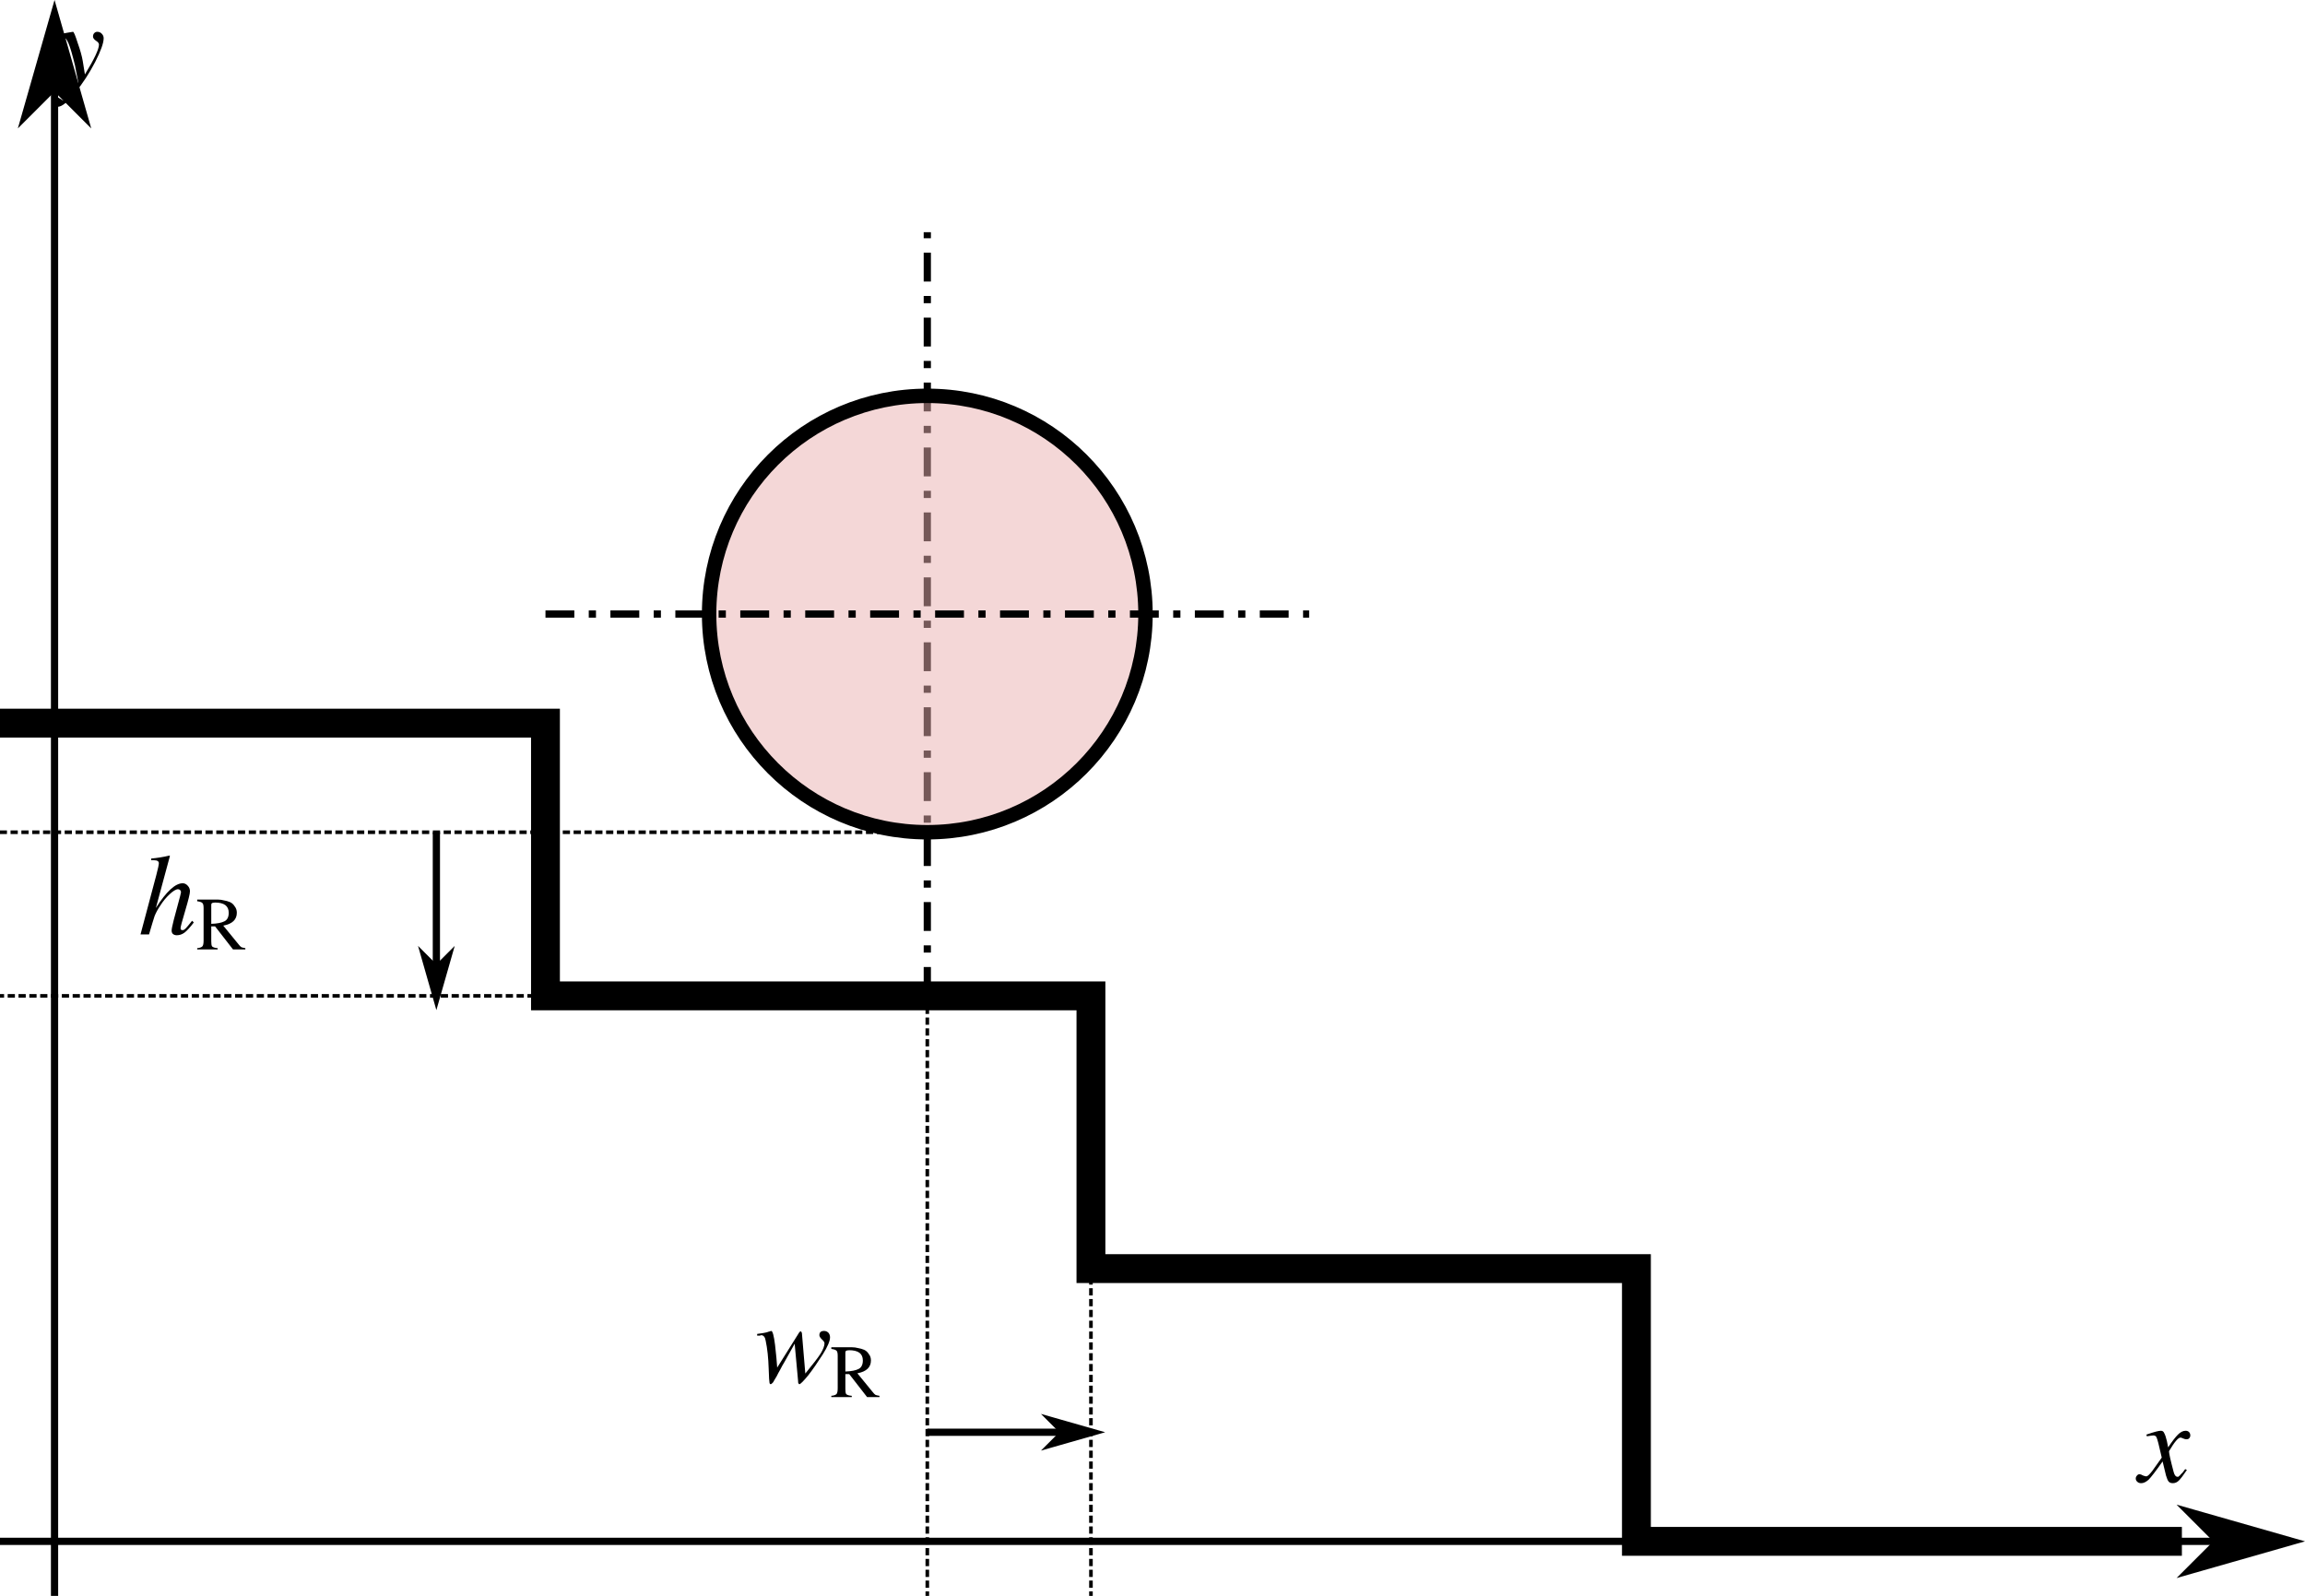
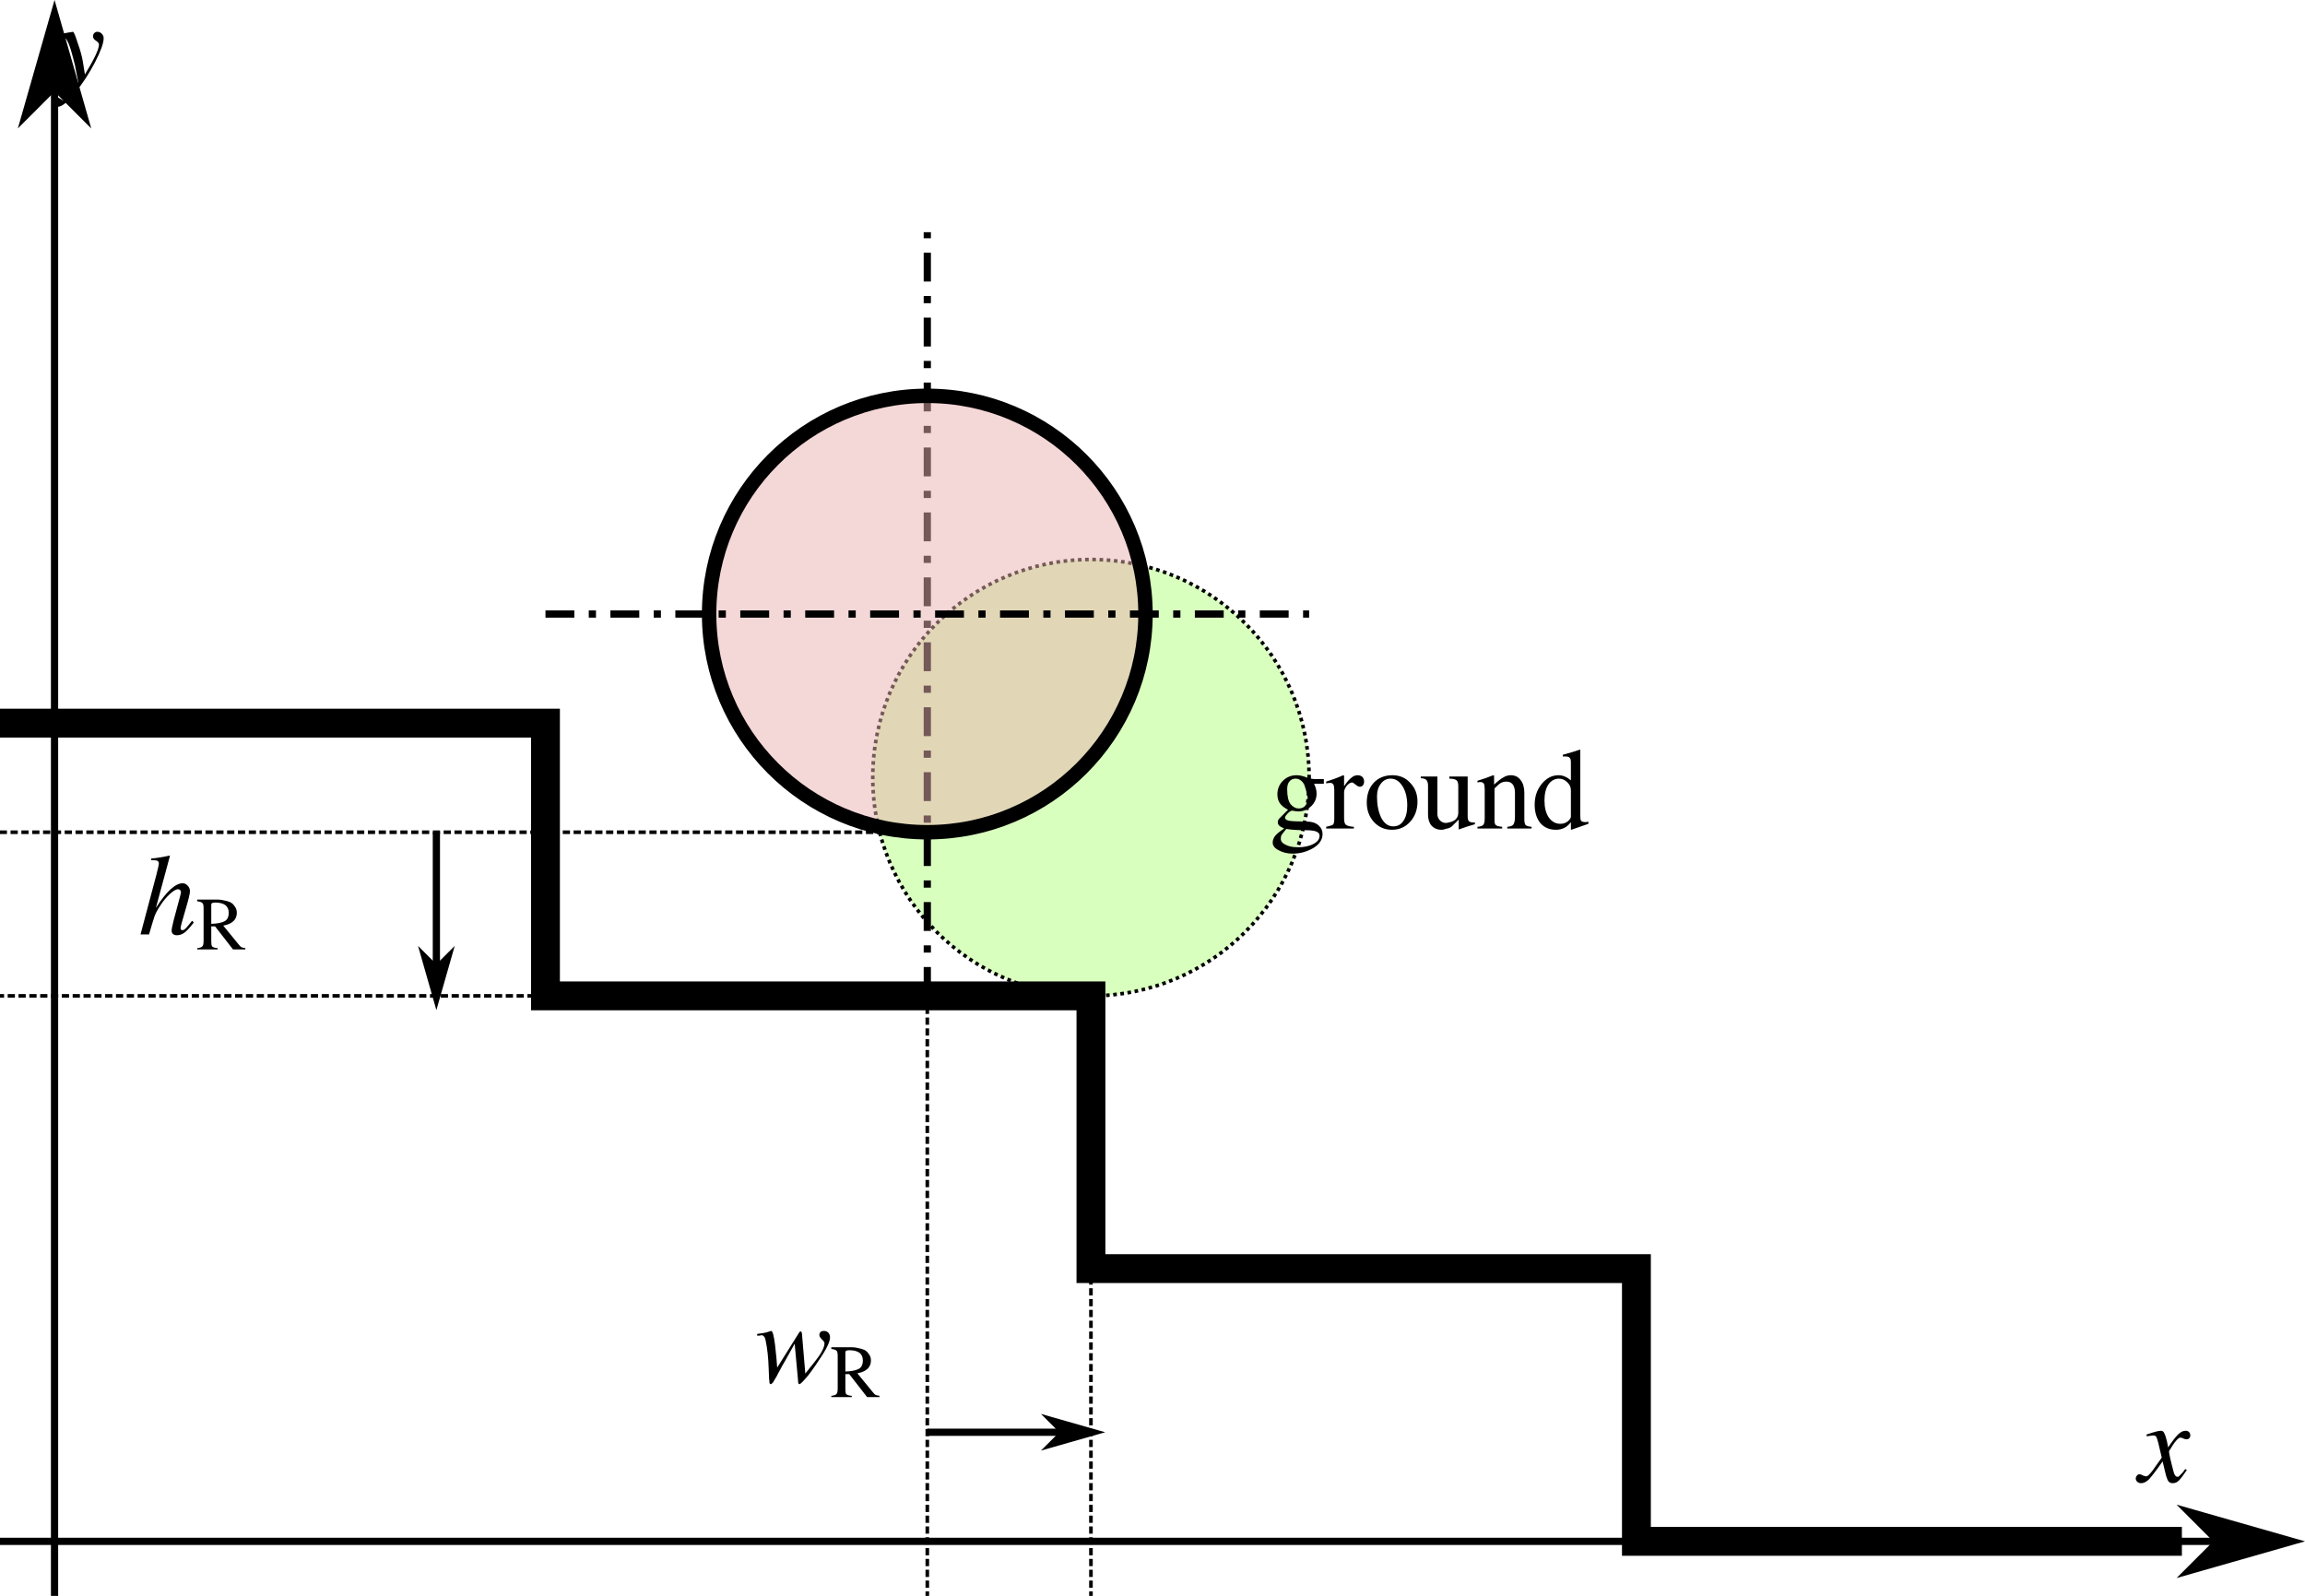
<svg xmlns="http://www.w3.org/2000/svg" width="84.514mm" height="58.514mm" viewBox="0 0 84.514 58.514" version="1.1" id="svg8">
  <defs id="defs2">
    <marker orient="auto" refY="0" refX="0" id="marker1142" style="overflow:visible">
      <path id="path1140" d="M 0,0 5,-5 -12.5,0 5,5 Z" style="fill:#000000;fill-opacity:1;fill-rule:evenodd;stroke:#000000;stroke-width:1pt;stroke-opacity:1" transform="matrix(-0.4,0,0,-0.4,-4,0)" />
    </marker>
    <marker orient="auto" refY="0" refX="0" id="marker6137" style="overflow:visible">
      <path id="path6135" d="M 0,0 5,-5 -12.5,0 5,5 Z" style="fill:#000000;fill-opacity:1;fill-rule:evenodd;stroke:#000000;stroke-width:1pt;stroke-opacity:1" transform="matrix(-0.4,0,0,-0.4,-4,0)" />
    </marker>
    <marker orient="auto" refY="0" refX="0" id="marker1123" style="overflow:visible">
      <path id="path1121" d="M 0,0 5,-5 -12.5,0 5,5 Z" style="fill:#000000;fill-opacity:1;fill-rule:evenodd;stroke:#000000;stroke-width:1pt;stroke-opacity:1" transform="matrix(-0.8,0,0,-0.8,-10,0)" />
    </marker>
    <marker style="overflow:visible" id="Arrow1Lend" refX="0" refY="0" orient="auto">
      <path transform="matrix(-0.8,0,0,-0.8,-10,0)" style="fill:#000000;fill-opacity:1;fill-rule:evenodd;stroke:#000000;stroke-width:1pt;stroke-opacity:1" d="M 0,0 5,-5 -12.5,0 5,5 Z" id="path834" />
    </marker>
    <marker style="overflow:visible" id="Arrow1Mend-3" refX="0" refY="0" orient="auto">
      <path transform="matrix(-0.4,0,0,-0.4,-4,0)" style="fill:#000000;fill-opacity:1;fill-rule:evenodd;stroke:#000000;stroke-width:1pt;stroke-opacity:1" d="M 0,0 5,-5 -12.5,0 5,5 Z" id="path4573-6" />
    </marker>
    <marker style="overflow:visible" id="Arrow1Mend-6" refX="0" refY="0" orient="auto">
      <path transform="matrix(-0.4,0,0,-0.4,-4,0)" style="fill:#000000;fill-opacity:1;fill-rule:evenodd;stroke:#000000;stroke-width:1pt;stroke-opacity:1" d="M 0,0 5,-5 -12.5,0 5,5 Z" id="path4573-2" />
    </marker>
    <marker style="overflow:visible" id="Arrow1Mend-6-1" refX="0" refY="0" orient="auto">
      <path transform="matrix(-0.4,0,0,-0.4,-4,0)" style="fill:#000000;fill-opacity:1;fill-rule:evenodd;stroke:#000000;stroke-width:1pt;stroke-opacity:1" d="M 0,0 5,-5 -12.5,0 5,5 Z" id="path4573-2-2" />
    </marker>
    <marker orient="auto" refY="0" refX="0" id="marker6137-6" style="overflow:visible">
      <path id="path6135-0" d="M 0,0 5,-5 -12.5,0 5,5 Z" style="fill:#000000;fill-opacity:1;fill-rule:evenodd;stroke:#000000;stroke-width:1pt;stroke-opacity:1" transform="matrix(-0.4,0,0,-0.4,-4,0)" />
    </marker>
  </defs>
  <g transform="translate(-20,-110.4864)" id="layer1">
+     <circle style="opacity:1;fill:#b3ff80;fill-opacity:0.502;stroke:#000000;stroke-width:0.132;stroke-miterlimit:4;stroke-dasharray:0.132, 0.132;stroke-dashoffset:0;stroke-opacity:1" id="circle905" cx="60" cy="139" r="8" />
    <path id="path825" d="M 54,147 V 119" style="fill:none;stroke:#000000;stroke-width:0.265;stroke-linecap:butt;stroke-linejoin:miter;stroke-miterlimit:4;stroke-dasharray:1.058, 0.529, 0.265, 0.529;stroke-dashoffset:0;stroke-opacity:1" />
    <path id="path821" d="m 100,167 h -20 V 157 H 60 V 147 H 40 V 137 H 20" style="fill:none;stroke:#000000;stroke-width:1.058;stroke-linecap:butt;stroke-linejoin:miter;stroke-miterlimit:4;stroke-dasharray:none;stroke-opacity:1" />
    <circle r="8" cy="133" cx="54" id="path823" style="opacity:1;fill:#e9afaf;fill-opacity:0.502;stroke:#000000;stroke-width:0.529;stroke-miterlimit:4;stroke-dasharray:none;stroke-dashoffset:0;stroke-opacity:1" />
    <path style="fill:none;stroke:#000000;stroke-width:0.265;stroke-linecap:butt;stroke-linejoin:miter;stroke-miterlimit:4;stroke-dasharray:1.058, 0.529, 0.265, 0.529;stroke-dashoffset:0;stroke-opacity:1" d="m 40,133 h 28" id="path827" />
    <path id="path829" d="M 20,167 104,167" style="fill:none;stroke:#000000;stroke-width:0.265px;stroke-linecap:butt;stroke-linejoin:miter;stroke-opacity:1;marker-end:url(#Arrow1Lend)" />
    <path id="path1113" d="M 22,169 V 111" style="fill:none;stroke:#000000;stroke-width:0.265px;stroke-linecap:butt;stroke-linejoin:miter;stroke-opacity:1;marker-end:url(#marker1123)" />
    <path id="path1149" d="m 54,141 -34,0" style="fill:none;stroke:#000000;stroke-width:0.132;stroke-linecap:butt;stroke-linejoin:miter;stroke-miterlimit:4;stroke-dasharray:0.265, 0.132;stroke-dashoffset:0;stroke-opacity:1" />
    <path id="path1445" d="m 60,147 1e-6,22" style="fill:none;stroke:#000000;stroke-width:0.132;stroke-linecap:butt;stroke-linejoin:miter;stroke-miterlimit:4;stroke-dasharray:0.265, 0.132;stroke-dashoffset:0;stroke-opacity:1" />
    <text id="text1449" y="164.821" x="102" style="font-style:normal;font-variant:normal;font-weight:normal;font-stretch:normal;font-size:4.233px;line-height:1.25;font-family:FreeSerif;-inkscape-font-specification:FreeSerif;text-align:center;letter-spacing:0px;word-spacing:0px;text-anchor:middle;fill:#000000;fill-opacity:1;stroke:none;stroke-width:0.265" xml:space="preserve">
      <tspan style="font-style:italic;font-variant:normal;font-weight:normal;font-stretch:normal;font-family:FreeSerif;-inkscape-font-specification:'FreeSerif Italic';stroke-width:0.265" y="164.821" x="102" id="tspan1447">x</tspan>
    </text>
    <text id="text1627" y="113.529" x="25.471" style="font-style:normal;font-variant:normal;font-weight:normal;font-stretch:normal;font-size:4.233px;line-height:1.25;font-family:FreeSerif;-inkscape-font-specification:FreeSerif;text-align:center;letter-spacing:0px;word-spacing:0px;text-anchor:middle;fill:#000000;fill-opacity:1;stroke:none;stroke-width:0.265" xml:space="preserve">
      <tspan style="font-style:italic;font-variant:normal;font-weight:normal;font-stretch:normal;font-family:FreeSerif;-inkscape-font-specification:'FreeSerif Italic';stroke-width:0.265" y="113.529" x="25.471" id="tspan1625">y</tspan>
    </text>
    <text xml:space="preserve" style="font-style:normal;font-variant:normal;font-weight:normal;font-stretch:normal;font-size:4.233px;line-height:1.25;font-family:FreeSerif;-inkscape-font-specification:FreeSerif;text-align:center;letter-spacing:0px;word-spacing:0px;text-anchor:middle;fill:#000000;fill-opacity:1;stroke:none;stroke-width:0.265" x="56.259" y="161.159" id="text1686">
      <tspan id="tspan1684" x="56.259" y="161.159" style="font-style:italic;font-variant:normal;font-weight:normal;font-stretch:normal;font-family:FreeSerif;-inkscape-font-specification:'FreeSerif Italic';stroke-width:0.265">w<tspan style="font-style:normal;font-variant:normal;font-weight:normal;font-stretch:normal;font-size:2.752px;font-family:FreeSerif;-inkscape-font-specification:FreeSerif;baseline-shift:sub;stroke-width:0.265" id="tspan1682">R</tspan>
      </tspan>
    </text>
    <path id="path3745-9" d="m 36,141 v 6" style="fill:none;stroke:#000000;stroke-width:0.265;stroke-linecap:butt;stroke-linejoin:miter;stroke-miterlimit:4;stroke-dasharray:none;stroke-opacity:1;marker-end:url(#Arrow1Mend-6)" />
    <text xml:space="preserve" style="font-style:normal;font-variant:normal;font-weight:normal;font-stretch:normal;font-size:4.233px;line-height:1.25;font-family:FreeSerif;-inkscape-font-specification:FreeSerif;text-align:center;letter-spacing:0px;word-spacing:0px;text-anchor:middle;fill:#000000;fill-opacity:1;stroke:none;stroke-width:0.265" x="33.398" y="144.745" id="text1653-7-0">
      <tspan id="tspan1651-5-9" x="33.398" y="144.745" style="font-style:italic;font-variant:normal;font-weight:normal;font-stretch:normal;font-family:FreeSerif;-inkscape-font-specification:'FreeSerif Italic';stroke-width:0.265">h<tspan style="font-style:normal;font-variant:normal;font-weight:normal;font-stretch:normal;font-size:2.752px;font-family:FreeSerif;-inkscape-font-specification:FreeSerif;baseline-shift:sub;stroke-width:0.265" id="tspan1649-3-3">R</tspan>
      </tspan>
    </text>
    <path style="fill:none;stroke:#000000;stroke-width:0.132;stroke-linecap:butt;stroke-linejoin:miter;stroke-miterlimit:4;stroke-dasharray:0.265, 0.132;stroke-dashoffset:0;stroke-opacity:1" d="m 54,147 0,22" id="path6119" />
    <path id="path6127-6" d="m 54,163 6,0" style="fill:none;stroke:#000000;stroke-width:0.265px;stroke-linecap:butt;stroke-linejoin:miter;stroke-opacity:1;marker-end:url(#marker6137-6)" />
    <text id="text6484" y="117" x="70" style="font-style:normal;font-variant:normal;font-weight:normal;font-stretch:normal;font-size:4.233px;line-height:1.25;font-family:FreeSerif;-inkscape-font-specification:FreeSerif;letter-spacing:0px;word-spacing:0px;fill:#000000;fill-opacity:1;stroke:none;stroke-width:0.265" xml:space="preserve" />
    <path style="fill:none;stroke:#000000;stroke-width:0.132;stroke-linecap:butt;stroke-linejoin:miter;stroke-miterlimit:4;stroke-dasharray:0.265, 0.132;stroke-dashoffset:0;stroke-opacity:1" d="m 40,147 -20,0" id="path896" />
+     <text xml:space="preserve" style="font-style:normal;font-variant:normal;font-weight:normal;font-stretch:normal;font-size:4.233px;line-height:1.25;font-family:FreeSerif;-inkscape-font-specification:FreeSerif;text-align:center;letter-spacing:0px;word-spacing:0px;text-anchor:middle;fill:#000000;fill-opacity:1;stroke:none;stroke-width:0.265" x="75.084" y="140.863" id="text1686-3">
+       <tspan id="tspan1684-6" x="75.084" y="140.863" style="font-style:normal;font-variant:normal;font-weight:normal;font-stretch:normal;font-family:FreeSerif;-inkscape-font-specification:'FreeSerif Italic';stroke-width:0.265">ground</tspan>
+     </text>
  </g>
</svg>
